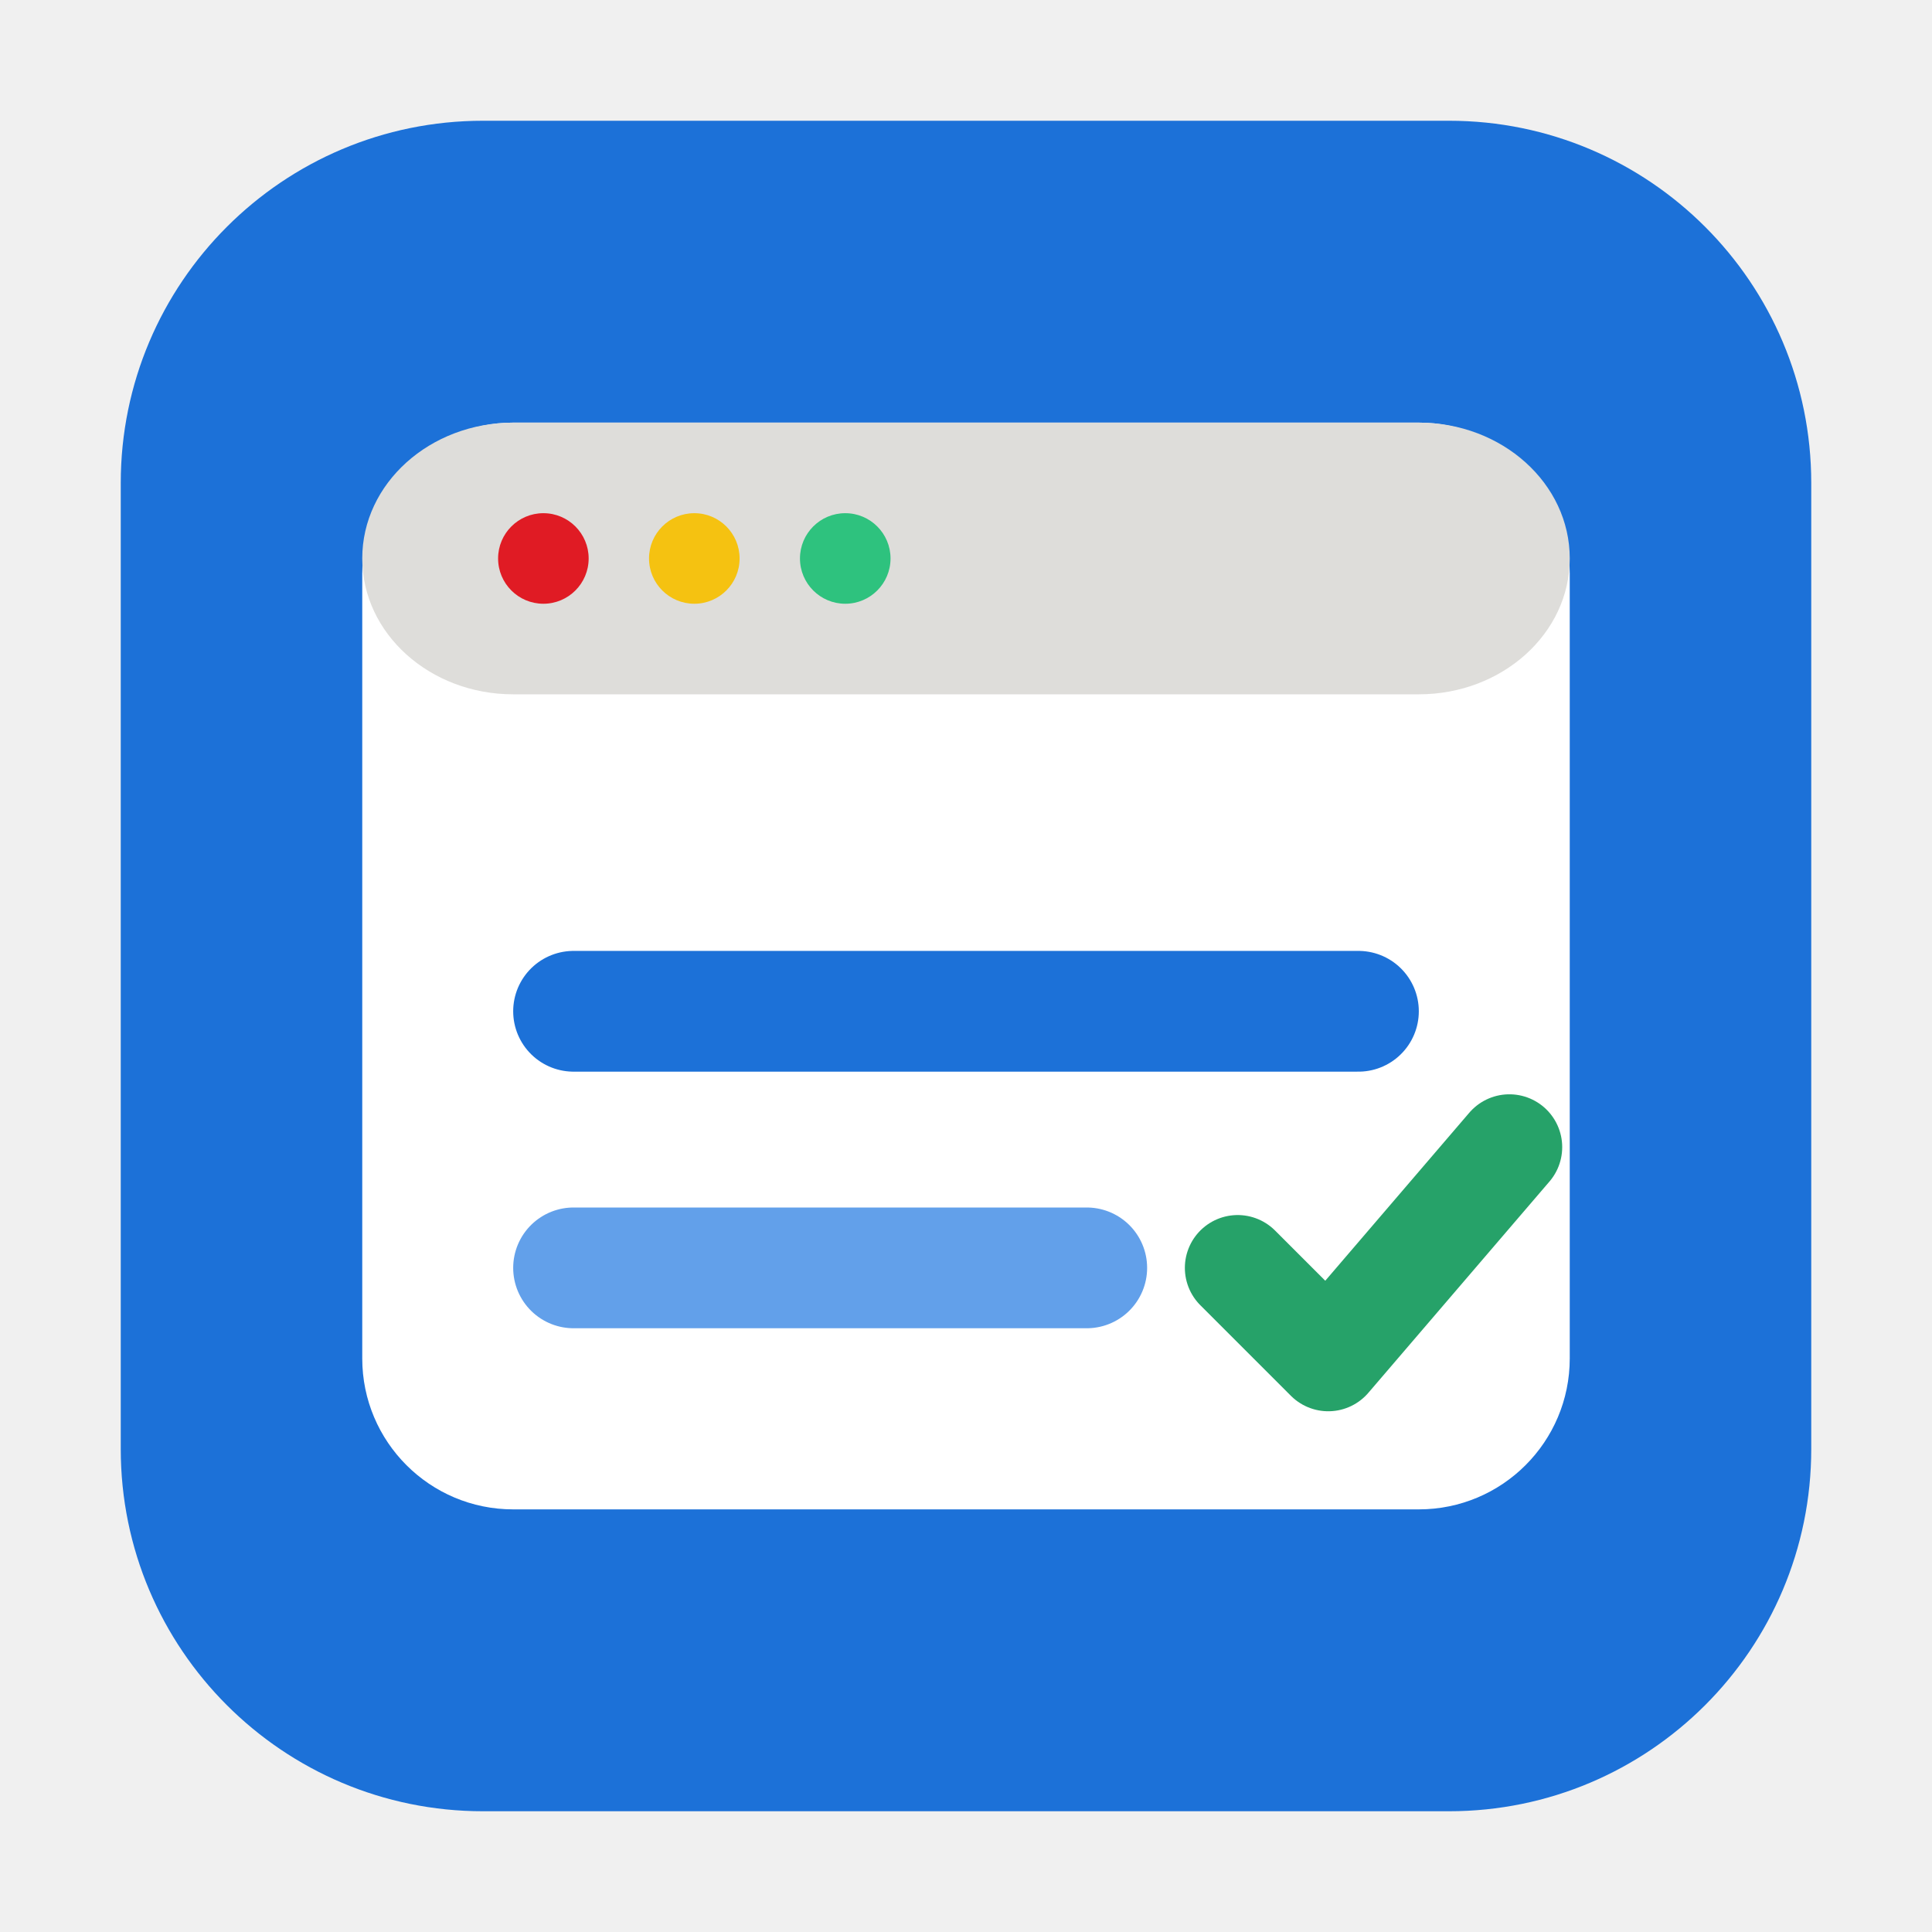
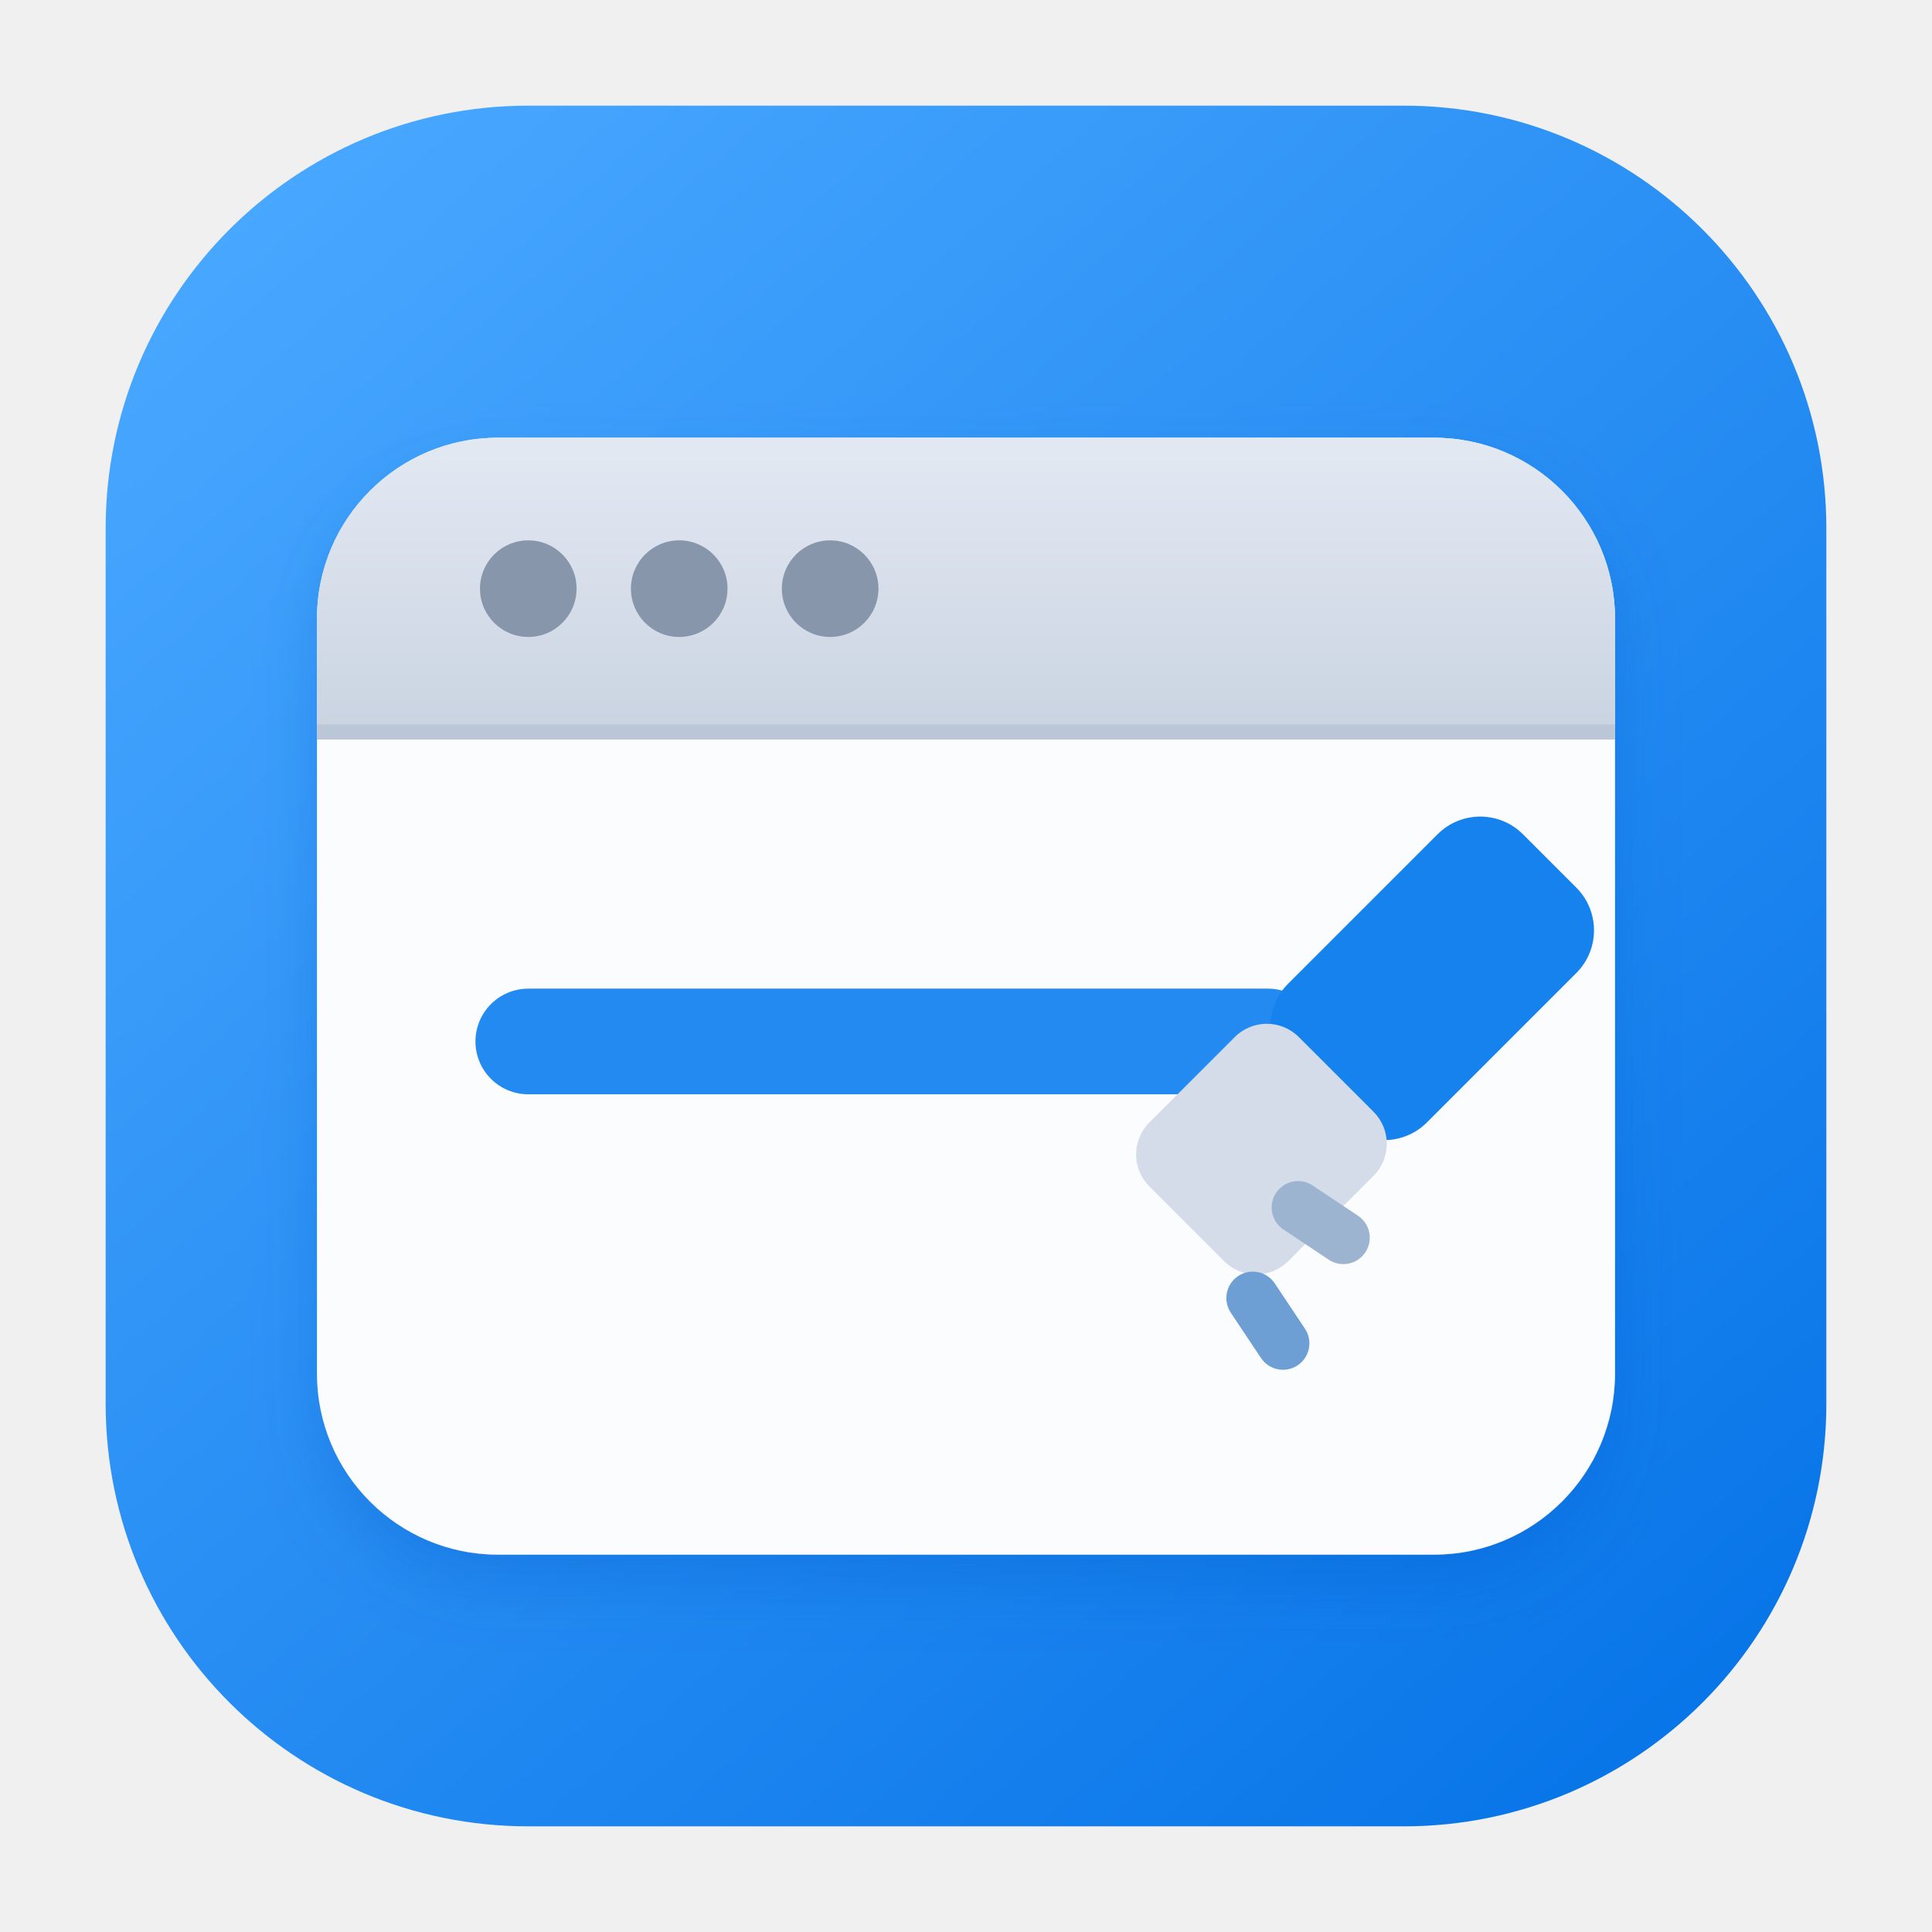
<svg xmlns="http://www.w3.org/2000/svg" width="128" height="128" viewBox="0 0 128 128">
-   <rect x="8" y="8" width="112" height="112" rx="24" fill="#1c71d8" />
-   <rect x="24" y="28" width="80" height="72" rx="10" fill="#ffffff" />
-   <rect x="24" y="28" width="80" height="18" rx="10" fill="#deddda" />
-   <circle cx="36" cy="37" r="3" fill="#e01b24" />
-   <circle cx="46" cy="37" r="3" fill="#f5c211" />
-   <circle cx="56" cy="37" r="3" fill="#2ec27e" />
-   <path d="M38 67h52" stroke="#1c71d8" stroke-width="8" stroke-linecap="round" />
-   <path d="M38 84h34" stroke="#62a0ea" stroke-width="8" stroke-linecap="round" />
-   <path d="m82 84 6 6 12-14" fill="none" stroke="#26a269" stroke-width="7" stroke-linecap="round" stroke-linejoin="round" />
+   <defs>
+     <linearGradient id="background" x1="18" y1="12" x2="110" y2="116" gradientUnits="userSpaceOnUse">
+       <stop offset="0" stop-color="#48a7ff" />
+       <stop offset="1" stop-color="#0875e8" />
+     </linearGradient>
+     <linearGradient id="titlebar" x1="64" y1="30" x2="64" y2="49" gradientUnits="userSpaceOnUse">
+       <stop offset="0" stop-color="#e2e8f2" />
+       <stop offset="1" stop-color="#c9d3e1" />
+     </linearGradient>
+     <filter id="window-shadow" x="-20%" y="-20%" width="140%" height="150%">
+       <feDropShadow dx="0" dy="2" stdDeviation="2" flood-color="#005cc8" flood-opacity="0.3" />
+     </filter>
+     <clipPath id="window-shape">
+       <rect x="21" y="29" width="86" height="74" rx="12" />
+     </clipPath>
+   </defs>
+   <rect x="7" y="7" width="114" height="114" rx="28" fill="url(#background)" />
+   <rect x="21" y="29" width="86" height="74" rx="12" fill="#fbfcfe" filter="url(#window-shadow)" />
+   <g clip-path="url(#window-shape)">
+     <rect x="21" y="29" width="86" height="20" fill="url(#titlebar)" />
+     <rect x="21" y="48" width="86" height="1" fill="#bbc7d6" />
+   </g>
+   <circle cx="35" cy="39" r="3.2" fill="#8796aa" />
+   <circle cx="45" cy="39" r="3.2" fill="#8796aa" />
+   <circle cx="55" cy="39" r="3.2" fill="#8796aa" />
+   <path d="M35 69h49" fill="none" stroke="#238af2" stroke-width="7" stroke-linecap="round" />
+   <g transform="rotate(45 91 68)">
+     <rect x="85" y="52" width="13" height="22" rx="4" fill="#1682ee" />
+     <rect x="85" y="72" width="13" height="14" rx="3" fill="#d3dce8" />
+   </g>
+   <path d="m86 80 3 2" fill="none" stroke="#9db4d0" stroke-width="3.5" stroke-linecap="round" />
+   <path d="m83 86 2 3" fill="none" stroke="#6d9ed4" stroke-width="3.5" stroke-linecap="round" />
</svg>
